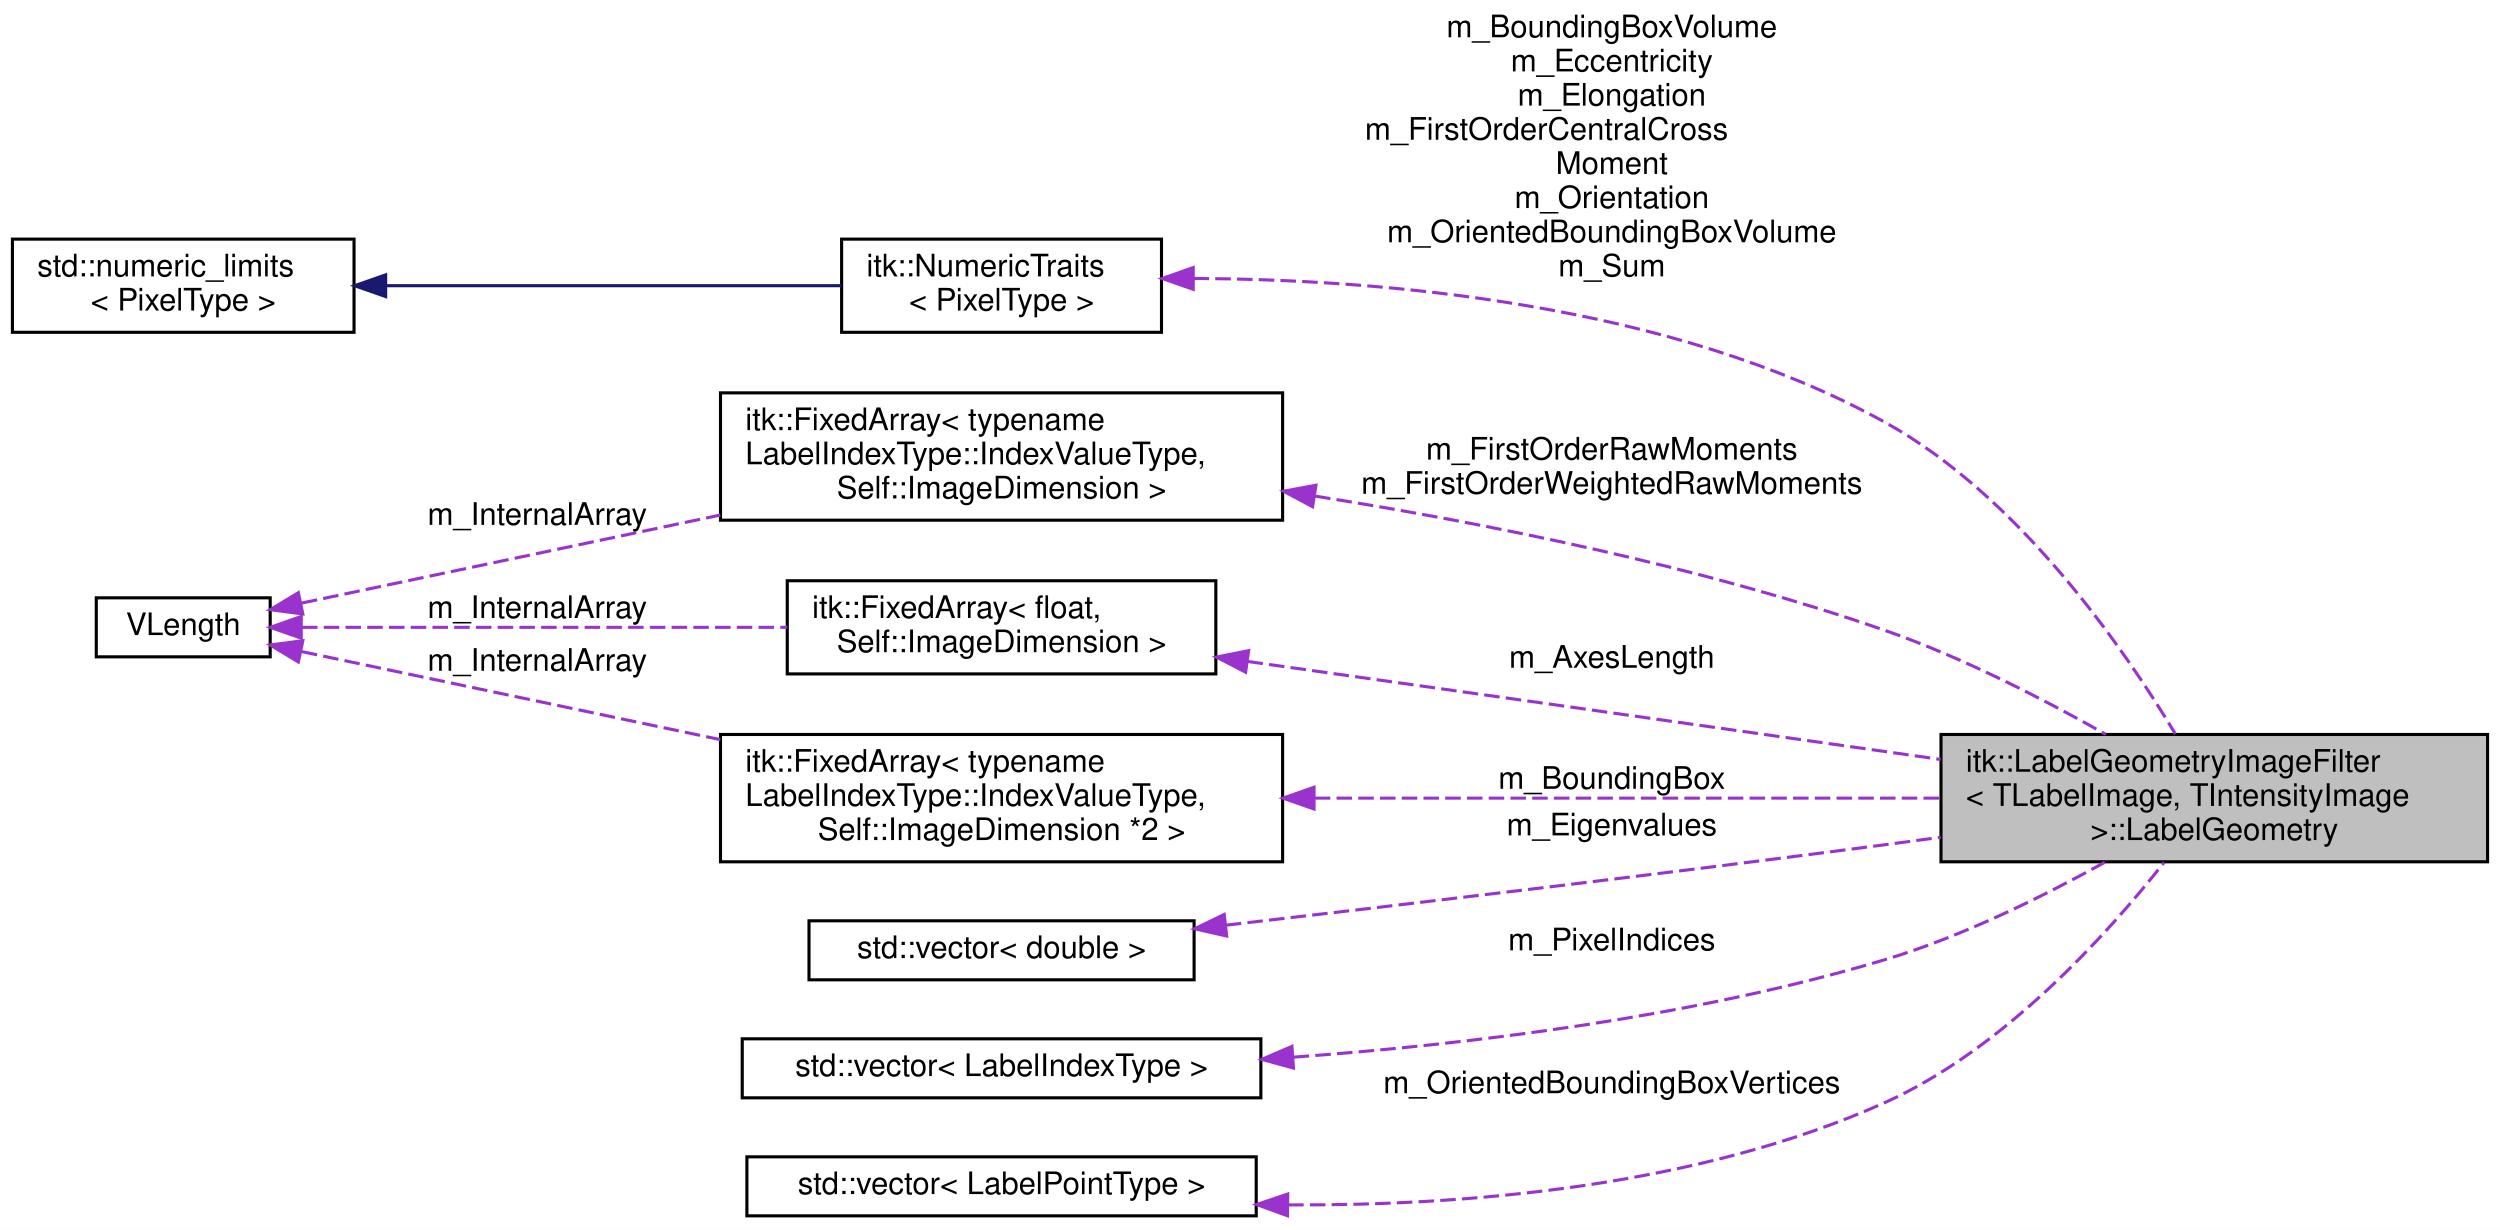
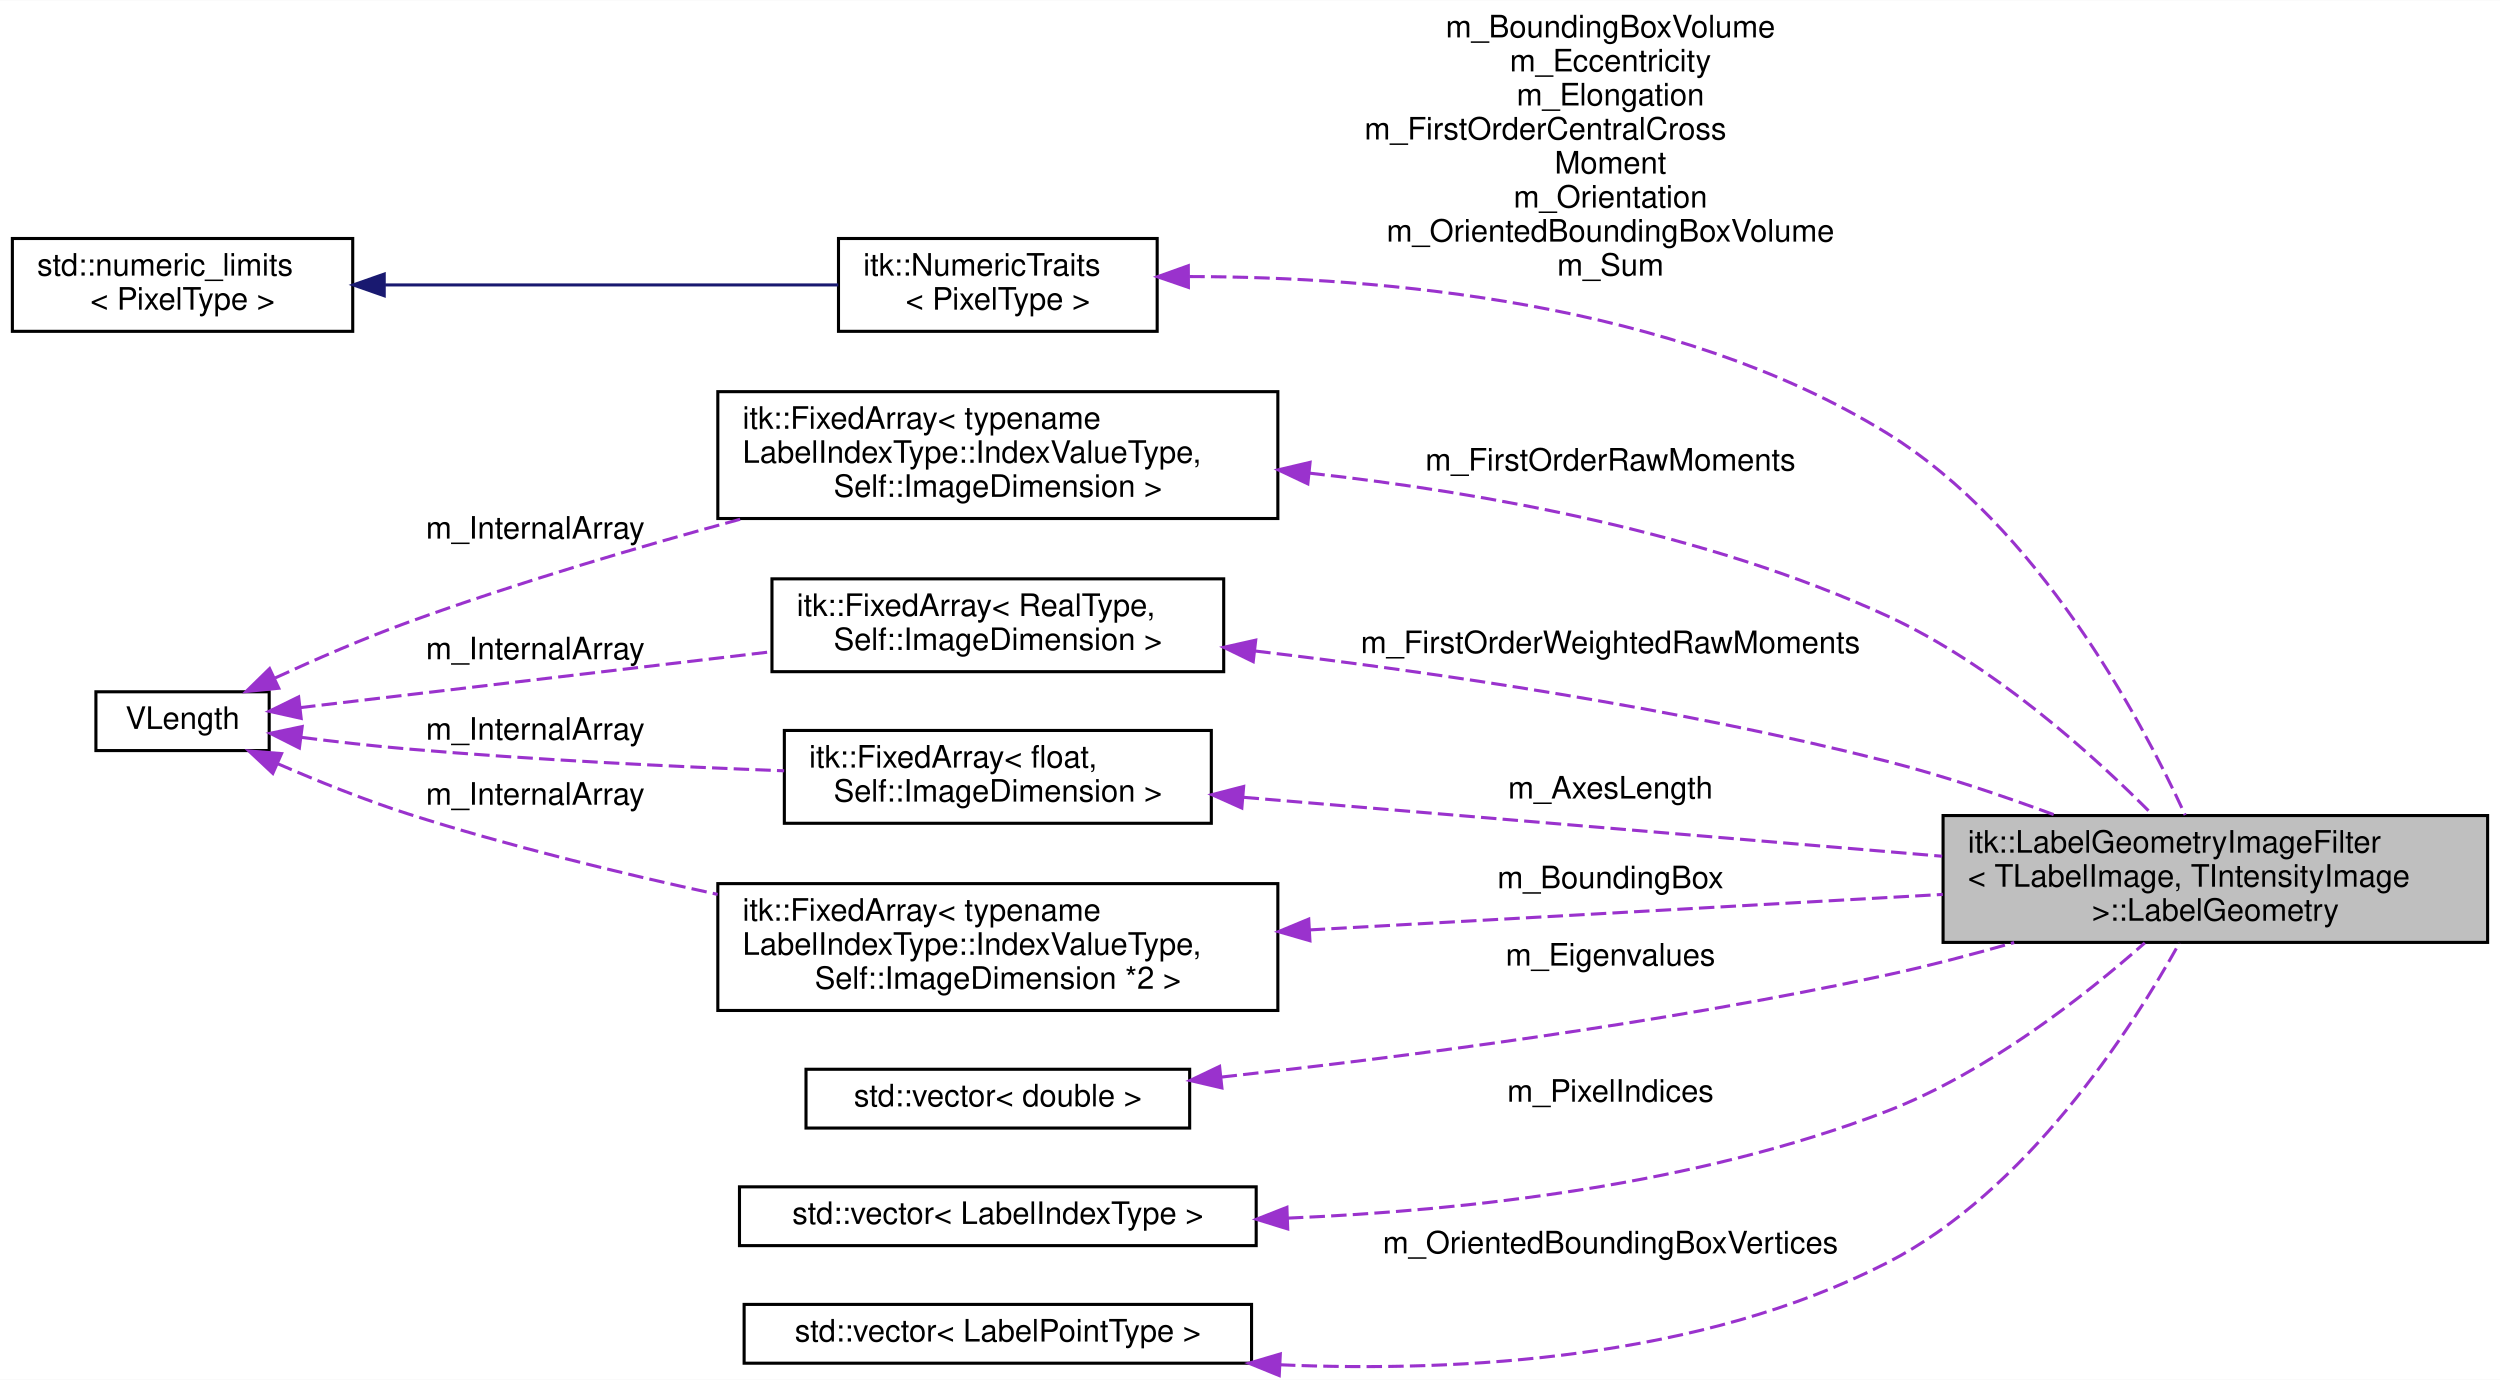
- <svg xmlns="http://www.w3.org/2000/svg" xmlns:xlink="http://www.w3.org/1999/xlink" width="805pt" height="396pt" viewBox="0.00 0.00 805.00 396.00">
-   <g id="graph0" class="graph" transform="scale(1 1) rotate(0) translate(4 392)">
-     <polygon fill="white" stroke="transparent" points="-4,4 -4,-392 801,-392 801,4 -4,4" />
+ <svg xmlns="http://www.w3.org/2000/svg" xmlns:xlink="http://www.w3.org/1999/xlink" width="808pt" height="446pt" viewBox="0.00 0.00 808.00 445.83">
+   <g id="graph0" class="graph" transform="scale(1 1) rotate(0) translate(4 441.83)">
+     <polygon fill="white" stroke="transparent" points="-4,4 -4,-441.83 804,-441.83 804,4 -4,4" />
    <g id="node1" class="node">
      <g id="a_node1">
        <a xlink:title="Geometry stored per label.">
-           <polygon fill="#bfbfbf" stroke="black" points="621,-114.5 621,-155.5 797,-155.5 797,-114.5 621,-114.5" />
-           <text text-anchor="start" x="629" y="-143.5" font-family="Helvetica,sans-Serif" font-size="10.00">itk::LabelGeometryImageFilter</text>
-           <text text-anchor="start" x="629" y="-132.5" font-family="Helvetica,sans-Serif" font-size="10.00">&lt; TLabelImage, TIntensityImage</text>
-           <text text-anchor="middle" x="709" y="-121.5" font-family="Helvetica,sans-Serif" font-size="10.00"> &gt;::LabelGeometry</text>
+           <polygon fill="#bfbfbf" stroke="black" points="624,-137.33 624,-178.33 800,-178.33 800,-137.33 624,-137.33" />
+           <text text-anchor="start" x="632" y="-166.33" font-family="Helvetica,sans-Serif" font-size="10.00">itk::LabelGeometryImageFilter</text>
+           <text text-anchor="start" x="632" y="-155.33" font-family="Helvetica,sans-Serif" font-size="10.00">&lt; TLabelImage, TIntensityImage</text>
+           <text text-anchor="middle" x="712" y="-144.33" font-family="Helvetica,sans-Serif" font-size="10.00"> &gt;::LabelGeometry</text>
        </a>
      </g>
    </g>
    <g id="node2" class="node">
      <g id="a_node2">
        <a xlink:href="classitk_1_1NumericTraits.html" target="_top" xlink:title=" ">
-           <polygon fill="white" stroke="black" points="267,-285 267,-315 370,-315 370,-285 267,-285" />
-           <text text-anchor="start" x="275" y="-303" font-family="Helvetica,sans-Serif" font-size="10.00">itk::NumericTraits</text>
-           <text text-anchor="middle" x="318.5" y="-292" font-family="Helvetica,sans-Serif" font-size="10.00">&lt; PixelType &gt;</text>
+           <polygon fill="white" stroke="black" points="267,-334.83 267,-364.83 370,-364.83 370,-334.83 267,-334.83" />
+           <text text-anchor="start" x="275" y="-352.83" font-family="Helvetica,sans-Serif" font-size="10.00">itk::NumericTraits</text>
+           <text text-anchor="middle" x="318.5" y="-341.83" font-family="Helvetica,sans-Serif" font-size="10.00">&lt; PixelType &gt;</text>
        </a>
      </g>
    </g>
    <g id="edge1" class="edge">
-       <path fill="none" stroke="#9a32cd" stroke-dasharray="5,2" d="M380.32,-302.34C440.51,-302.06 533.46,-294.44 603,-256 646.08,-232.18 679.79,-183.46 696.48,-155.65" />
-       <polygon fill="#9a32cd" stroke="#9a32cd" points="380.22,-298.84 370.21,-302.32 380.21,-305.84 380.22,-298.84" />
-       <text text-anchor="middle" x="515" y="-380" font-family="Helvetica,sans-Serif" font-size="10.00"> m_BoundingBoxVolume</text>
-       <text text-anchor="middle" x="515" y="-369" font-family="Helvetica,sans-Serif" font-size="10.00">m_Eccentricity</text>
-       <text text-anchor="middle" x="515" y="-358" font-family="Helvetica,sans-Serif" font-size="10.00">m_Elongation</text>
-       <text text-anchor="start" x="435.5" y="-347" font-family="Helvetica,sans-Serif" font-size="10.00">m_FirstOrderCentralCross</text>
-       <text text-anchor="middle" x="515" y="-336" font-family="Helvetica,sans-Serif" font-size="10.00">Moment</text>
-       <text text-anchor="middle" x="515" y="-325" font-family="Helvetica,sans-Serif" font-size="10.00">m_Orientation</text>
-       <text text-anchor="middle" x="515" y="-314" font-family="Helvetica,sans-Serif" font-size="10.00">m_OrientedBoundingBoxVolume</text>
-       <text text-anchor="middle" x="515" y="-303" font-family="Helvetica,sans-Serif" font-size="10.00">m_Sum</text>
+       <path fill="none" stroke="#9a32cd" stroke-dasharray="5,2" d="M380.38,-352.53C441.77,-352.45 537.05,-344.42 606,-301.83 654.43,-271.91 687.49,-210.61 702.25,-178.49" />
+       <polygon fill="#9a32cd" stroke="#9a32cd" points="380.1,-349.03 370.08,-352.47 380.06,-356.03 380.1,-349.03" />
+       <text text-anchor="middle" x="516.5" y="-429.83" font-family="Helvetica,sans-Serif" font-size="10.00"> m_BoundingBoxVolume</text>
+       <text text-anchor="middle" x="516.5" y="-418.83" font-family="Helvetica,sans-Serif" font-size="10.00">m_Eccentricity</text>
+       <text text-anchor="middle" x="516.5" y="-407.83" font-family="Helvetica,sans-Serif" font-size="10.00">m_Elongation</text>
+       <text text-anchor="start" x="437" y="-396.83" font-family="Helvetica,sans-Serif" font-size="10.00">m_FirstOrderCentralCross</text>
+       <text text-anchor="middle" x="516.5" y="-385.83" font-family="Helvetica,sans-Serif" font-size="10.00">Moment</text>
+       <text text-anchor="middle" x="516.5" y="-374.83" font-family="Helvetica,sans-Serif" font-size="10.00">m_Orientation</text>
+       <text text-anchor="middle" x="516.5" y="-363.83" font-family="Helvetica,sans-Serif" font-size="10.00">m_OrientedBoundingBoxVolume</text>
+       <text text-anchor="middle" x="516.5" y="-352.83" font-family="Helvetica,sans-Serif" font-size="10.00">m_Sum</text>
    </g>
    <g id="node3" class="node">
      <g id="a_node3">
        <a xlink:title=" ">
-           <polygon fill="white" stroke="black" points="0,-285 0,-315 110,-315 110,-285 0,-285" />
-           <text text-anchor="start" x="8" y="-303" font-family="Helvetica,sans-Serif" font-size="10.00">std::numeric_limits</text>
-           <text text-anchor="middle" x="55" y="-292" font-family="Helvetica,sans-Serif" font-size="10.00">&lt; PixelType &gt;</text>
+           <polygon fill="white" stroke="black" points="0,-334.83 0,-364.83 110,-364.83 110,-334.83 0,-334.83" />
+           <text text-anchor="start" x="8" y="-352.83" font-family="Helvetica,sans-Serif" font-size="10.00">std::numeric_limits</text>
+           <text text-anchor="middle" x="55" y="-341.83" font-family="Helvetica,sans-Serif" font-size="10.00">&lt; PixelType &gt;</text>
        </a>
      </g>
    </g>
    <g id="edge2" class="edge">
-       <path fill="none" stroke="midnightblue" d="M120.46,-300C165.64,-300 225.18,-300 266.93,-300" />
-       <polygon fill="midnightblue" stroke="midnightblue" points="120.18,-296.5 110.18,-300 120.18,-303.5 120.18,-296.5" />
+       <path fill="none" stroke="midnightblue" d="M120.46,-349.83C165.64,-349.83 225.18,-349.83 266.93,-349.83" />
+       <polygon fill="midnightblue" stroke="midnightblue" points="120.18,-346.33 110.18,-349.83 120.18,-353.33 120.18,-346.33" />
    </g>
    <g id="node4" class="node">
      <g id="a_node4">
        <a xlink:href="classitk_1_1FixedArray.html" target="_top" xlink:title=" ">
-           <polygon fill="white" stroke="black" points="228,-224.5 228,-265.5 409,-265.5 409,-224.5 228,-224.5" />
-           <text text-anchor="start" x="236" y="-253.5" font-family="Helvetica,sans-Serif" font-size="10.00">itk::FixedArray&lt; typename</text>
-           <text text-anchor="start" x="236" y="-242.5" font-family="Helvetica,sans-Serif" font-size="10.00"> LabelIndexType::IndexValueType,</text>
-           <text text-anchor="middle" x="318.5" y="-231.5" font-family="Helvetica,sans-Serif" font-size="10.00"> Self::ImageDimension &gt;</text>
+           <polygon fill="white" stroke="black" points="228,-274.33 228,-315.33 409,-315.33 409,-274.33 228,-274.33" />
+           <text text-anchor="start" x="236" y="-303.33" font-family="Helvetica,sans-Serif" font-size="10.00">itk::FixedArray&lt; typename</text>
+           <text text-anchor="start" x="236" y="-292.33" font-family="Helvetica,sans-Serif" font-size="10.00"> LabelIndexType::IndexValueType,</text>
+           <text text-anchor="middle" x="318.5" y="-281.33" font-family="Helvetica,sans-Serif" font-size="10.00"> Self::ImageDimension &gt;</text>
        </a>
      </g>
    </g>
    <g id="edge3" class="edge">
-       <path fill="none" stroke="#9a32cd" stroke-dasharray="5,2" d="M419.43,-232.26C474.57,-223.5 543.68,-209.65 603,-189 627.78,-180.37 654.03,-166.87 674.08,-155.53" />
-       <polygon fill="#9a32cd" stroke="#9a32cd" points="418.65,-228.84 409.31,-233.83 419.73,-235.75 418.65,-228.84" />
-       <text text-anchor="middle" x="515" y="-244" font-family="Helvetica,sans-Serif" font-size="10.00"> m_FirstOrderRawMoments</text>
-       <text text-anchor="middle" x="515" y="-233" font-family="Helvetica,sans-Serif" font-size="10.00">m_FirstOrderWeightedRawMoments</text>
+       <path fill="none" stroke="#9a32cd" stroke-dasharray="5,2" d="M419.19,-289C476.02,-282.72 547.37,-269.72 606,-242.83 639.9,-227.28 672.19,-198.26 691.8,-178.49" />
+       <polygon fill="#9a32cd" stroke="#9a32cd" points="418.69,-285.53 409.11,-290.06 419.42,-292.49 418.69,-285.53" />
+       <text text-anchor="middle" x="516.5" y="-289.83" font-family="Helvetica,sans-Serif" font-size="10.00"> m_FirstOrderRawMoments</text>
    </g>
    <g id="node5" class="node">
      <g id="a_node5">
        <a xlink:href="classVLength.html" target="_top" xlink:title=" ">
-           <polygon fill="white" stroke="black" points="27,-180.5 27,-199.5 83,-199.5 83,-180.5 27,-180.5" />
-           <text text-anchor="middle" x="55" y="-187.5" font-family="Helvetica,sans-Serif" font-size="10.00">VLength</text>
+           <polygon fill="white" stroke="black" points="27,-199.33 27,-218.33 83,-218.33 83,-199.33 27,-199.33" />
+           <text text-anchor="middle" x="55" y="-206.33" font-family="Helvetica,sans-Serif" font-size="10.00">VLength</text>
        </a>
      </g>
    </g>
    <g id="edge4" class="edge">
-       <path fill="none" stroke="#9a32cd" stroke-dasharray="5,2" d="M93.22,-197.83C128.18,-205.18 181.87,-216.47 227.95,-226.16" />
-       <polygon fill="#9a32cd" stroke="#9a32cd" points="93.51,-194.31 83,-195.68 92.07,-201.16 93.51,-194.31" />
-       <text text-anchor="middle" x="169" y="-223" font-family="Helvetica,sans-Serif" font-size="10.00"> m_InternalArray</text>
+       <path fill="none" stroke="#9a32cd" stroke-dasharray="5,2" d="M84.92,-222.8C97.92,-228.78 113.55,-235.59 128,-240.83 162.89,-253.48 202.25,-265.11 236.02,-274.31" />
+       <polygon fill="#9a32cd" stroke="#9a32cd" points="86.1,-219.48 75.56,-218.42 83.13,-225.82 86.1,-219.48" />
+       <text text-anchor="middle" x="169" y="-267.83" font-family="Helvetica,sans-Serif" font-size="10.00"> m_InternalArray</text>
+     </g>
+     <g id="node6" class="node">
+       <g id="a_node6">
+         <a xlink:href="classitk_1_1FixedArray.html" target="_top" xlink:title=" ">
+           <polygon fill="white" stroke="black" points="245.5,-224.83 245.5,-254.83 391.5,-254.83 391.5,-224.83 245.5,-224.83" />
+           <text text-anchor="start" x="253.5" y="-242.83" font-family="Helvetica,sans-Serif" font-size="10.00">itk::FixedArray&lt; RealType,</text>
+           <text text-anchor="middle" x="318.5" y="-231.83" font-family="Helvetica,sans-Serif" font-size="10.00"> Self::ImageDimension &gt;</text>
+         </a>
+       </g>
+     </g>
+     <g id="edge6" class="edge">
+       <path fill="none" stroke="#9a32cd" stroke-dasharray="5,2" d="M92.98,-213.21C132.44,-217.89 195.95,-225.42 245.37,-231.28" />
+       <polygon fill="#9a32cd" stroke="#9a32cd" points="93.34,-209.73 83,-212.03 92.52,-216.68 93.34,-209.73" />
+       <text text-anchor="middle" x="169" y="-228.83" font-family="Helvetica,sans-Serif" font-size="10.00"> m_InternalArray</text>
+     </g>
+     <g id="node8" class="node">
+       <g id="a_node8">
+         <a xlink:href="classitk_1_1FixedArray.html" target="_top" xlink:title=" ">
+           <polygon fill="white" stroke="black" points="249.5,-175.83 249.5,-205.83 387.5,-205.83 387.5,-175.83 249.5,-175.83" />
+           <text text-anchor="start" x="257.5" y="-193.83" font-family="Helvetica,sans-Serif" font-size="10.00">itk::FixedArray&lt; float,</text>
+           <text text-anchor="middle" x="318.5" y="-182.83" font-family="Helvetica,sans-Serif" font-size="10.00"> Self::ImageDimension &gt;</text>
+         </a>
+       </g>
+     </g>
+     <g id="edge9" class="edge">
+       <path fill="none" stroke="#9a32cd" stroke-dasharray="5,2" d="M93.53,-203.58C104.61,-202.18 116.78,-200.79 128,-199.83 168.2,-196.36 213.32,-194.15 249.44,-192.79" />
+       <polygon fill="#9a32cd" stroke="#9a32cd" points="92.76,-200.15 83.3,-204.91 93.67,-207.09 92.76,-200.15" />
+       <text text-anchor="middle" x="169" y="-202.83" font-family="Helvetica,sans-Serif" font-size="10.00"> m_InternalArray</text>
+     </g>
+     <g id="node9" class="node">
+       <g id="a_node9">
+         <a xlink:href="classitk_1_1FixedArray.html" target="_top" xlink:title=" ">
+           <polygon fill="white" stroke="black" points="228,-115.33 228,-156.33 409,-156.33 409,-115.33 228,-115.33" />
+           <text text-anchor="start" x="236" y="-144.33" font-family="Helvetica,sans-Serif" font-size="10.00">itk::FixedArray&lt; typename</text>
+           <text text-anchor="start" x="236" y="-133.33" font-family="Helvetica,sans-Serif" font-size="10.00"> LabelIndexType::IndexValueType,</text>
+           <text text-anchor="middle" x="318.5" y="-122.33" font-family="Helvetica,sans-Serif" font-size="10.00"> Self::ImageDimension *2 &gt;</text>
+         </a>
+       </g>
+     </g>
+     <g id="edge11" class="edge">
+       <path fill="none" stroke="#9a32cd" stroke-dasharray="5,2" d="M85.71,-195.1C98.53,-189.53 113.81,-183.35 128,-178.83 160.14,-168.57 196.08,-159.76 227.96,-152.84" />
+       <polygon fill="#9a32cd" stroke="#9a32cd" points="84.17,-191.95 76.44,-199.2 87,-198.35 84.17,-191.95" />
+       <text text-anchor="middle" x="169" y="-181.83" font-family="Helvetica,sans-Serif" font-size="10.00"> m_InternalArray</text>
+     </g>
+     <g id="edge5" class="edge">
+       <path fill="none" stroke="#9a32cd" stroke-dasharray="5,2" d="M401.68,-231.51C459.42,-224.63 538.15,-213.14 606,-195.83 624.03,-191.23 643.31,-184.73 660.36,-178.41" />
+       <polygon fill="#9a32cd" stroke="#9a32cd" points="401.04,-228.06 391.51,-232.7 401.85,-235.02 401.04,-228.06" />
+       <text text-anchor="middle" x="516.5" y="-230.83" font-family="Helvetica,sans-Serif" font-size="10.00"> m_FirstOrderWeightedRawMoments</text>
    </g>
    <g id="node7" class="node">
      <g id="a_node7">
-         <a xlink:href="classitk_1_1FixedArray.html" target="_top" xlink:title=" ">
-           <polygon fill="white" stroke="black" points="249.5,-175 249.5,-205 387.5,-205 387.5,-175 249.5,-175" />
-           <text text-anchor="start" x="257.5" y="-193" font-family="Helvetica,sans-Serif" font-size="10.00">itk::FixedArray&lt; float,</text>
-           <text text-anchor="middle" x="318.5" y="-182" font-family="Helvetica,sans-Serif" font-size="10.00"> Self::ImageDimension &gt;</text>
+         <a xlink:title=" ">
+           <polygon fill="white" stroke="black" points="256.5,-77.33 256.5,-96.33 380.5,-96.33 380.5,-77.33 256.5,-77.33" />
+           <text text-anchor="middle" x="318.5" y="-84.33" font-family="Helvetica,sans-Serif" font-size="10.00">std::vector&lt; double &gt;</text>
        </a>
      </g>
    </g>
    <g id="edge7" class="edge">
-       <path fill="none" stroke="#9a32cd" stroke-dasharray="5,2" d="M93.25,-190C133.84,-190 199.65,-190 249.5,-190" />
-       <polygon fill="#9a32cd" stroke="#9a32cd" points="93,-186.5 83,-190 93,-193.5 93,-186.5" />
-       <text text-anchor="middle" x="169" y="-193" font-family="Helvetica,sans-Serif" font-size="10.00"> m_InternalArray</text>
-     </g>
-     <g id="node8" class="node">
-       <g id="a_node8">
-         <a xlink:href="classitk_1_1FixedArray.html" target="_top" xlink:title=" ">
-           <polygon fill="white" stroke="black" points="228,-114.5 228,-155.5 409,-155.5 409,-114.5 228,-114.5" />
-           <text text-anchor="start" x="236" y="-143.5" font-family="Helvetica,sans-Serif" font-size="10.00">itk::FixedArray&lt; typename</text>
-           <text text-anchor="start" x="236" y="-132.5" font-family="Helvetica,sans-Serif" font-size="10.00"> LabelIndexType::IndexValueType,</text>
-           <text text-anchor="middle" x="318.5" y="-121.5" font-family="Helvetica,sans-Serif" font-size="10.00"> Self::ImageDimension *2 &gt;</text>
-         </a>
-       </g>
-     </g>
-     <g id="edge9" class="edge">
-       <path fill="none" stroke="#9a32cd" stroke-dasharray="5,2" d="M93.22,-182.17C128.18,-174.82 181.87,-163.53 227.95,-153.84" />
-       <polygon fill="#9a32cd" stroke="#9a32cd" points="92.07,-178.84 83,-184.32 93.51,-185.69 92.07,-178.84" />
-       <text text-anchor="middle" x="169" y="-176" font-family="Helvetica,sans-Serif" font-size="10.00"> m_InternalArray</text>
-     </g>
-     <g id="node6" class="node">
-       <g id="a_node6">
-         <a xlink:title=" ">
-           <polygon fill="white" stroke="black" points="256.5,-76.5 256.5,-95.5 380.5,-95.5 380.5,-76.5 256.5,-76.5" />
-           <text text-anchor="middle" x="318.5" y="-83.5" font-family="Helvetica,sans-Serif" font-size="10.00">std::vector&lt; double &gt;</text>
-         </a>
-       </g>
-     </g>
-     <g id="edge5" class="edge">
-       <path fill="none" stroke="#9a32cd" stroke-dasharray="5,2" d="M390.71,-94.09C448.08,-100.72 530.79,-110.51 603,-120 608.84,-120.77 614.86,-121.58 620.93,-122.41" />
-       <polygon fill="#9a32cd" stroke="#9a32cd" points="390.99,-90.6 380.66,-92.93 390.19,-97.55 390.99,-90.6" />
-       <text text-anchor="middle" x="515" y="-123" font-family="Helvetica,sans-Serif" font-size="10.00"> m_Eigenvalues</text>
-     </g>
-     <g id="edge6" class="edge">
-       <path fill="none" stroke="#9a32cd" stroke-dasharray="5,2" d="M397.68,-179.01C454.62,-170.99 533.59,-159.85 603,-150 608.83,-149.17 614.85,-148.32 620.91,-147.45" />
-       <polygon fill="#9a32cd" stroke="#9a32cd" points="397.09,-175.56 387.67,-180.42 398.06,-182.49 397.09,-175.56" />
-       <text text-anchor="middle" x="515" y="-177" font-family="Helvetica,sans-Serif" font-size="10.00"> m_AxesLength</text>
+       <path fill="none" stroke="#9a32cd" stroke-dasharray="5,2" d="M390.81,-93.81C449.09,-100.22 533.41,-111.13 606,-126.83 619.38,-129.72 633.53,-133.44 646.98,-137.28" />
+       <polygon fill="#9a32cd" stroke="#9a32cd" points="390.92,-90.3 380.6,-92.7 390.17,-97.26 390.92,-90.3" />
+       <text text-anchor="middle" x="516.5" y="-129.83" font-family="Helvetica,sans-Serif" font-size="10.00"> m_Eigenvalues</text>
    </g>
    <g id="edge8" class="edge">
-       <path fill="none" stroke="#9a32cd" stroke-dasharray="5,2" d="M419.36,-135C481.66,-135 561.08,-135 620.84,-135" />
-       <polygon fill="#9a32cd" stroke="#9a32cd" points="419.12,-131.5 409.12,-135 419.12,-138.5 419.12,-131.5" />
-       <text text-anchor="middle" x="515" y="-138" font-family="Helvetica,sans-Serif" font-size="10.00"> m_BoundingBox</text>
-     </g>
-     <g id="node9" class="node">
-       <g id="a_node9">
-         <a xlink:title=" ">
-           <polygon fill="white" stroke="black" points="235,-38.5 235,-57.5 402,-57.5 402,-38.5 235,-38.5" />
-           <text text-anchor="middle" x="318.5" y="-45.5" font-family="Helvetica,sans-Serif" font-size="10.00">std::vector&lt; LabelIndexType &gt;</text>
-         </a>
-       </g>
+       <path fill="none" stroke="#9a32cd" stroke-dasharray="5,2" d="M397.93,-184.22C463.21,-178.71 556.07,-170.89 623.7,-165.18" />
+       <polygon fill="#9a32cd" stroke="#9a32cd" points="397.36,-180.75 387.69,-185.08 397.95,-187.73 397.36,-180.75" />
+       <text text-anchor="middle" x="516.5" y="-183.83" font-family="Helvetica,sans-Serif" font-size="10.00"> m_AxesLength</text>
    </g>
    <g id="edge10" class="edge">
-       <path fill="none" stroke="#9a32cd" stroke-dasharray="5,2" d="M412.55,-51.6C468.68,-55.69 541.06,-64.43 603,-83 627.75,-90.42 653.78,-103.28 673.74,-114.35" />
-       <polygon fill="#9a32cd" stroke="#9a32cd" points="412.49,-48.08 402.27,-50.88 412,-55.07 412.49,-48.08" />
-       <text text-anchor="middle" x="515" y="-86" font-family="Helvetica,sans-Serif" font-size="10.00"> m_PixelIndices</text>
+       <path fill="none" stroke="#9a32cd" stroke-dasharray="5,2" d="M419.29,-141.37C474.36,-144.43 543.96,-148.32 606,-151.83 611.83,-152.16 617.85,-152.5 623.91,-152.84" />
+       <polygon fill="#9a32cd" stroke="#9a32cd" points="419.37,-137.87 409.19,-140.81 418.98,-144.86 419.37,-137.87" />
+       <text text-anchor="middle" x="516.5" y="-154.83" font-family="Helvetica,sans-Serif" font-size="10.00"> m_BoundingBox</text>
    </g>
    <g id="node10" class="node">
      <g id="a_node10">
        <a xlink:title=" ">
-           <polygon fill="white" stroke="black" points="236.5,-0.5 236.5,-19.5 400.5,-19.5 400.5,-0.5 236.5,-0.5" />
-           <text text-anchor="middle" x="318.5" y="-7.5" font-family="Helvetica,sans-Serif" font-size="10.00">std::vector&lt; LabelPointType &gt;</text>
+           <polygon fill="white" stroke="black" points="235,-39.33 235,-58.33 402,-58.33 402,-39.33 235,-39.33" />
+           <text text-anchor="middle" x="318.5" y="-46.33" font-family="Helvetica,sans-Serif" font-size="10.00">std::vector&lt; LabelIndexType &gt;</text>
        </a>
      </g>
    </g>
-     <g id="edge11" class="edge">
-       <path fill="none" stroke="#9a32cd" stroke-dasharray="5,2" d="M410.79,-4.02C468.32,-3.73 542.82,-9.91 603,-37 641.2,-54.19 674.48,-91.03 692.85,-114.32" />
-       <polygon fill="#9a32cd" stroke="#9a32cd" points="410.58,-0.52 400.62,-4.14 410.66,-7.52 410.58,-0.52" />
-       <text text-anchor="middle" x="515" y="-40" font-family="Helvetica,sans-Serif" font-size="10.00"> m_OrientedBoundingBoxVertices</text>
+     <g id="edge12" class="edge">
+       <path fill="none" stroke="#9a32cd" stroke-dasharray="5,2" d="M412.24,-48.22C469.75,-50.64 544.19,-58.91 606,-82.83 637.97,-95.19 669.23,-119.57 689.21,-137.18" />
+       <polygon fill="#9a32cd" stroke="#9a32cd" points="412.19,-44.72 402.07,-47.85 411.93,-51.71 412.19,-44.72" />
+       <text text-anchor="middle" x="516.5" y="-85.83" font-family="Helvetica,sans-Serif" font-size="10.00"> m_PixelIndices</text>
+     </g>
+     <g id="node11" class="node">
+       <g id="a_node11">
+         <a xlink:title=" ">
+           <polygon fill="white" stroke="black" points="236.5,-1.33 236.5,-20.33 400.5,-20.33 400.5,-1.33 236.5,-1.33" />
+           <text text-anchor="middle" x="318.5" y="-8.33" font-family="Helvetica,sans-Serif" font-size="10.00">std::vector&lt; LabelPointType &gt;</text>
+         </a>
+       </g>
+     </g>
+     <g id="edge13" class="edge">
+       <path fill="none" stroke="#9a32cd" stroke-dasharray="5,2" d="M409.68,-0.82C468.66,1.71 545.67,-2.87 606,-33.83 650.92,-56.88 684.36,-108.32 700.41,-137.18" />
+       <polygon fill="#9a32cd" stroke="#9a32cd" points="409.45,2.67 399.63,-1.32 409.8,-4.32 409.45,2.67" />
+       <text text-anchor="middle" x="516.5" y="-36.83" font-family="Helvetica,sans-Serif" font-size="10.00"> m_OrientedBoundingBoxVertices</text>
    </g>
  </g>
</svg>
